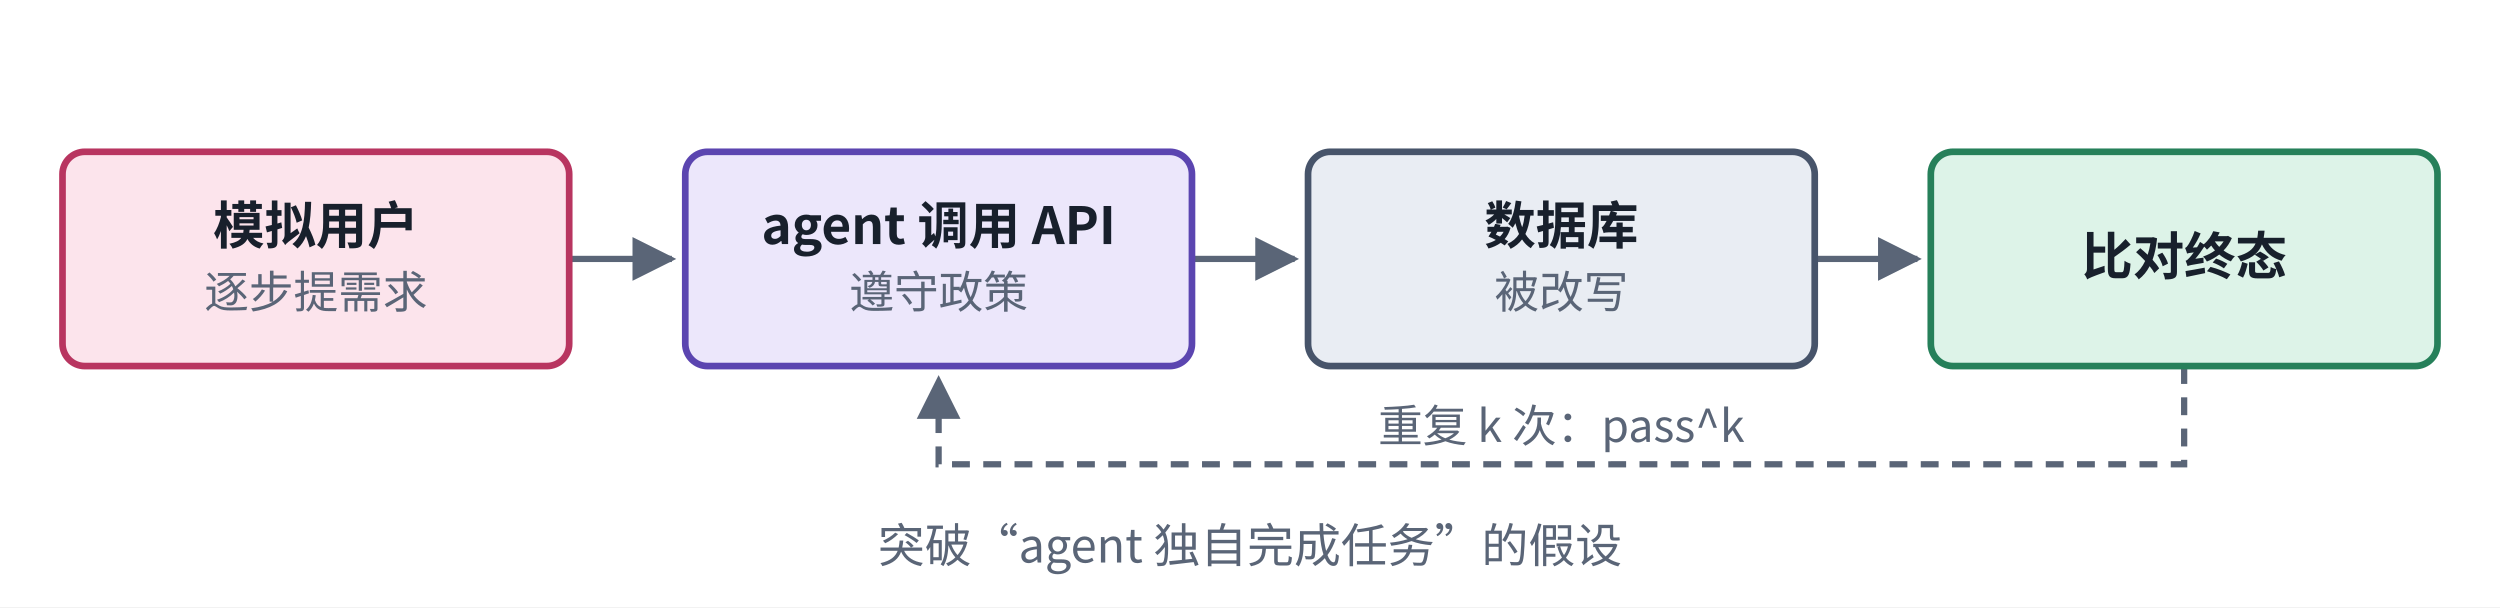
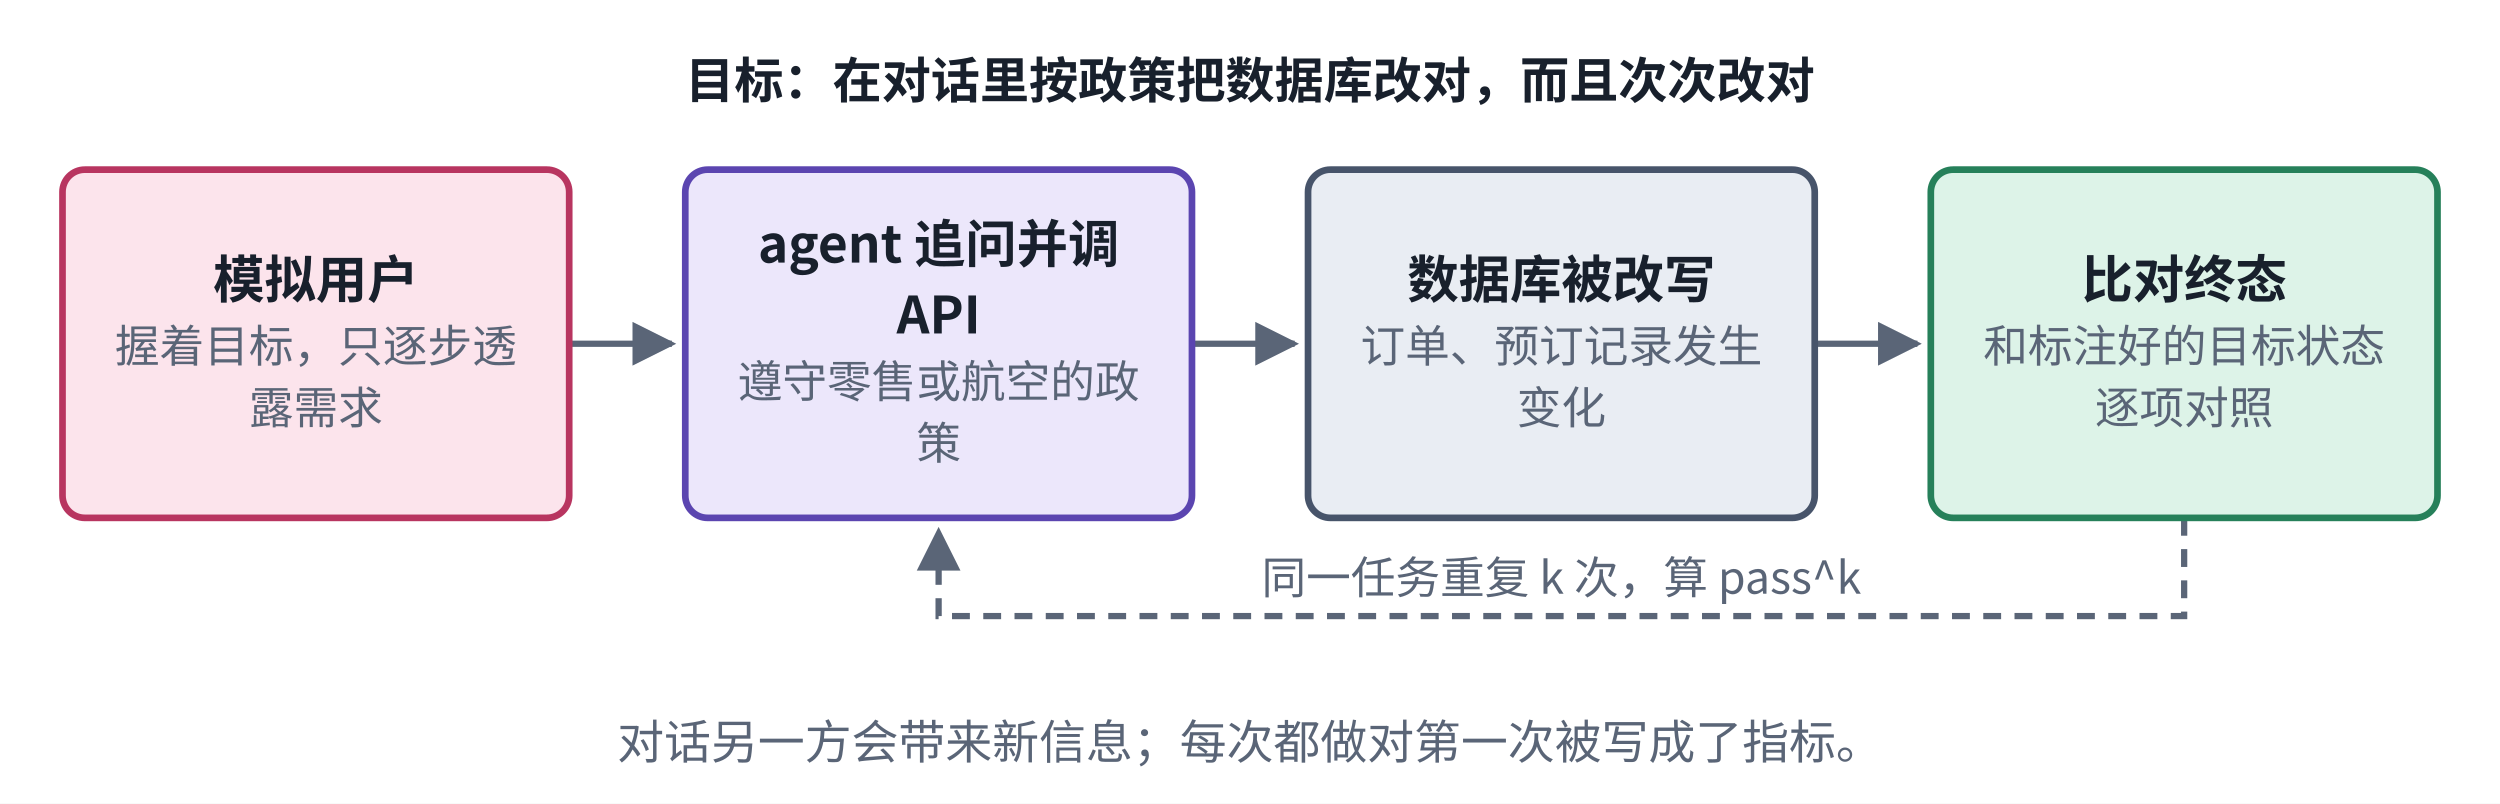
- <svg xmlns="http://www.w3.org/2000/svg" viewBox="0 0 560 136" width="560" height="136" role="img" aria-label="τ-bench 结构">
+ <svg xmlns="http://www.w3.org/2000/svg" viewBox="0 0 560 180" width="560" height="180" role="img" aria-label="τ-bench 结构">
  <defs>
    <marker id="ah-cardr3" viewBox="0 0 10 10" refX="9" refY="5" markerWidth="7" markerHeight="7" orient="auto-start-reverse">
      <path d="M0,0 L10,5 L0,10 z" fill="#5A6577" />
    </marker>
  </defs>
-   <rect x="0" y="0" width="560" height="136" fill="#ffffff" />
-   <path d="M127.5,58 L150.5,58" fill="none" stroke="#5A6577" stroke-width="1.4" marker-end="url(#ah-cardr3)" />
-   <path d="M267,58 L290,58" fill="none" stroke="#5A6577" stroke-width="1.4" marker-end="url(#ah-cardr3)" />
-   <path d="M406.5,58 L429.5,58" fill="none" stroke="#5A6577" stroke-width="1.4" marker-end="url(#ah-cardr3)" />
-   <path d="M489.25,82 L489.25,104 L210.25,104 L210.25,85" fill="none" stroke="#5A6577" stroke-width="1.4" stroke-dasharray="4 3" marker-end="url(#ah-cardr3)" />
-   <rect x="14" y="34" width="113.5" height="48" rx="5" fill="#FCE4EC" stroke="#B83560" stroke-width="1.5" />
-   <rect x="153.5" y="34" width="113.5" height="48" rx="5" fill="#ECE7FB" stroke="#5B45B0" stroke-width="1.5" />
-   <rect x="293" y="34" width="113.5" height="48" rx="5" fill="#E9EDF3" stroke="#47546A" stroke-width="1.5" />
-   <rect x="432.5" y="34" width="113.5" height="48" rx="5" fill="#DDF3E8" stroke="#26805A" stroke-width="1.5" />
-   <text x="70.75" y="54.665" text-anchor="middle" font-size="11.5" font-weight="600" fill="#18202C" font-family="PingFang SC, Noto Sans CJK SC, Microsoft YaHei, sans-serif">模拟用户</text>
-   <text x="70.75" y="69.035" text-anchor="middle" font-size="10" font-weight="400" fill="#5A6577" font-family="PingFang SC, Noto Sans CJK SC, Microsoft YaHei, sans-serif">逐步提需求</text>
-   <text x="210.25" y="54.665" text-anchor="middle" font-size="11.5" font-weight="600" fill="#18202C" font-family="PingFang SC, Noto Sans CJK SC, Microsoft YaHei, sans-serif">agent 调用 API</text>
-   <text x="210.25" y="69.035" text-anchor="middle" font-size="10" font-weight="400" fill="#5A6577" font-family="PingFang SC, Noto Sans CJK SC, Microsoft YaHei, sans-serif">遵守政策</text>
-   <text x="349.75" y="54.665" text-anchor="middle" font-size="11.5" font-weight="600" fill="#18202C" font-family="PingFang SC, Noto Sans CJK SC, Microsoft YaHei, sans-serif">数据库</text>
-   <text x="349.75" y="69.035" text-anchor="middle" font-size="10" font-weight="400" fill="#5A6577" font-family="PingFang SC, Noto Sans CJK SC, Microsoft YaHei, sans-serif">被改写</text>
-   <text x="489.25" y="61.565" text-anchor="middle" font-size="11.5" font-weight="600" fill="#18202C" font-family="PingFang SC, Noto Sans CJK SC, Microsoft YaHei, sans-serif">比对终态</text>
-   <text x="349.75" y="99" text-anchor="middle" font-size="10" font-weight="400" fill="#5A6577" font-family="PingFang SC, Noto Sans CJK SC, Microsoft YaHei, sans-serif" style="paint-order:stroke;stroke-width:4px;stroke-linejoin:round" stroke="#ffffff">重复 k 次：pass^k</text>
-   <text x="280" y="126" text-anchor="middle" font-size="10.5" font-weight="500" fill="#5A6577" font-family="PingFang SC, Noto Sans CJK SC, Microsoft YaHei, sans-serif">突破“agent 独自完成任务”的假设</text>
+   <rect x="0" y="0" width="560" height="180" fill="#ffffff" />
+   <path d="M127.5,77 L150.5,77" fill="none" stroke="#5A6577" stroke-width="1.4" marker-end="url(#ah-cardr3)" />
+   <path d="M267,77 L290,77" fill="none" stroke="#5A6577" stroke-width="1.4" marker-end="url(#ah-cardr3)" />
+   <path d="M406.5,77 L429.5,77" fill="none" stroke="#5A6577" stroke-width="1.4" marker-end="url(#ah-cardr3)" />
+   <path d="M489.25,116 L489.25,138 L210.25,138 L210.25,119" fill="none" stroke="#5A6577" stroke-width="1.4" stroke-dasharray="4 3" marker-end="url(#ah-cardr3)" />
+   <rect x="14" y="38" width="113.5" height="78" rx="5" fill="#FCE4EC" stroke="#B83560" stroke-width="1.5" />
+   <rect x="153.5" y="38" width="113.5" height="78" rx="5" fill="#ECE7FB" stroke="#5B45B0" stroke-width="1.5" />
+   <rect x="293" y="38" width="113.5" height="78" rx="5" fill="#E9EDF3" stroke="#47546A" stroke-width="1.5" />
+   <rect x="432.5" y="38" width="113.5" height="78" rx="5" fill="#DDF3E8" stroke="#26805A" stroke-width="1.5" />
+   <text x="280" y="22" text-anchor="middle" font-size="11" font-weight="600" fill="#18202C" font-family="PingFang SC, Noto Sans CJK SC, Microsoft YaHei, sans-serif">目标：在对话里按政策把数据库改对，而且次次改对</text>
+   <text x="70.75" y="66.765" text-anchor="middle" font-size="11.5" font-weight="600" fill="#18202C" font-family="PingFang SC, Noto Sans CJK SC, Microsoft YaHei, sans-serif">模拟用户</text>
+   <text x="70.75" y="81.135" text-anchor="middle" font-size="10" font-weight="400" fill="#5A6577" font-family="PingFang SC, Noto Sans CJK SC, Microsoft YaHei, sans-serif">握着目标，只逐步透</text>
+   <text x="70.75" y="94.935" text-anchor="middle" font-size="10" font-weight="400" fill="#5A6577" font-family="PingFang SC, Noto Sans CJK SC, Microsoft YaHei, sans-serif">露需求</text>
+   <text x="210.25" y="58.83" text-anchor="middle" font-size="11.5" font-weight="600" fill="#18202C" font-family="PingFang SC, Noto Sans CJK SC, Microsoft YaHei, sans-serif">agent 追问并调</text>
+   <text x="210.25" y="74.7" text-anchor="middle" font-size="11.5" font-weight="600" fill="#18202C" font-family="PingFang SC, Noto Sans CJK SC, Microsoft YaHei, sans-serif">API</text>
+   <text x="210.25" y="89.07" text-anchor="middle" font-size="10" font-weight="400" fill="#5A6577" font-family="PingFang SC, Noto Sans CJK SC, Microsoft YaHei, sans-serif">遵守零售或航空的政</text>
+   <text x="210.25" y="102.87" text-anchor="middle" font-size="10" font-weight="400" fill="#5A6577" font-family="PingFang SC, Noto Sans CJK SC, Microsoft YaHei, sans-serif">策</text>
+   <text x="349.75" y="66.765" text-anchor="middle" font-size="11.5" font-weight="600" fill="#18202C" font-family="PingFang SC, Noto Sans CJK SC, Microsoft YaHei, sans-serif">数据库被改写</text>
+   <text x="349.75" y="81.135" text-anchor="middle" font-size="10" font-weight="400" fill="#5A6577" font-family="PingFang SC, Noto Sans CJK SC, Microsoft YaHei, sans-serif">订单、预订记录发生</text>
+   <text x="349.75" y="94.935" text-anchor="middle" font-size="10" font-weight="400" fill="#5A6577" font-family="PingFang SC, Noto Sans CJK SC, Microsoft YaHei, sans-serif">变化</text>
+   <text x="489.25" y="66.765" text-anchor="middle" font-size="11.5" font-weight="600" fill="#18202C" font-family="PingFang SC, Noto Sans CJK SC, Microsoft YaHei, sans-serif">比对终态</text>
+   <text x="489.25" y="81.135" text-anchor="middle" font-size="10" font-weight="400" fill="#5A6577" font-family="PingFang SC, Noto Sans CJK SC, Microsoft YaHei, sans-serif">和标注好的目标状态</text>
+   <text x="489.25" y="94.935" text-anchor="middle" font-size="10" font-weight="400" fill="#5A6577" font-family="PingFang SC, Noto Sans CJK SC, Microsoft YaHei, sans-serif">逐项对照</text>
+   <text x="349.75" y="133" text-anchor="middle" font-size="10" font-weight="400" fill="#5A6577" font-family="PingFang SC, Noto Sans CJK SC, Microsoft YaHei, sans-serif" style="paint-order:stroke;stroke-width:4px;stroke-linejoin:round" stroke="#ffffff">同一任务重复 k 次，算 pass^k</text>
+   <text x="280" y="170" text-anchor="middle" font-size="10.5" font-weight="500" fill="#5A6577" font-family="PingFang SC, Noto Sans CJK SC, Microsoft YaHei, sans-serif">对话另一方会带来新信息；每次都做对第一次被写成了指标。</text>
</svg>
